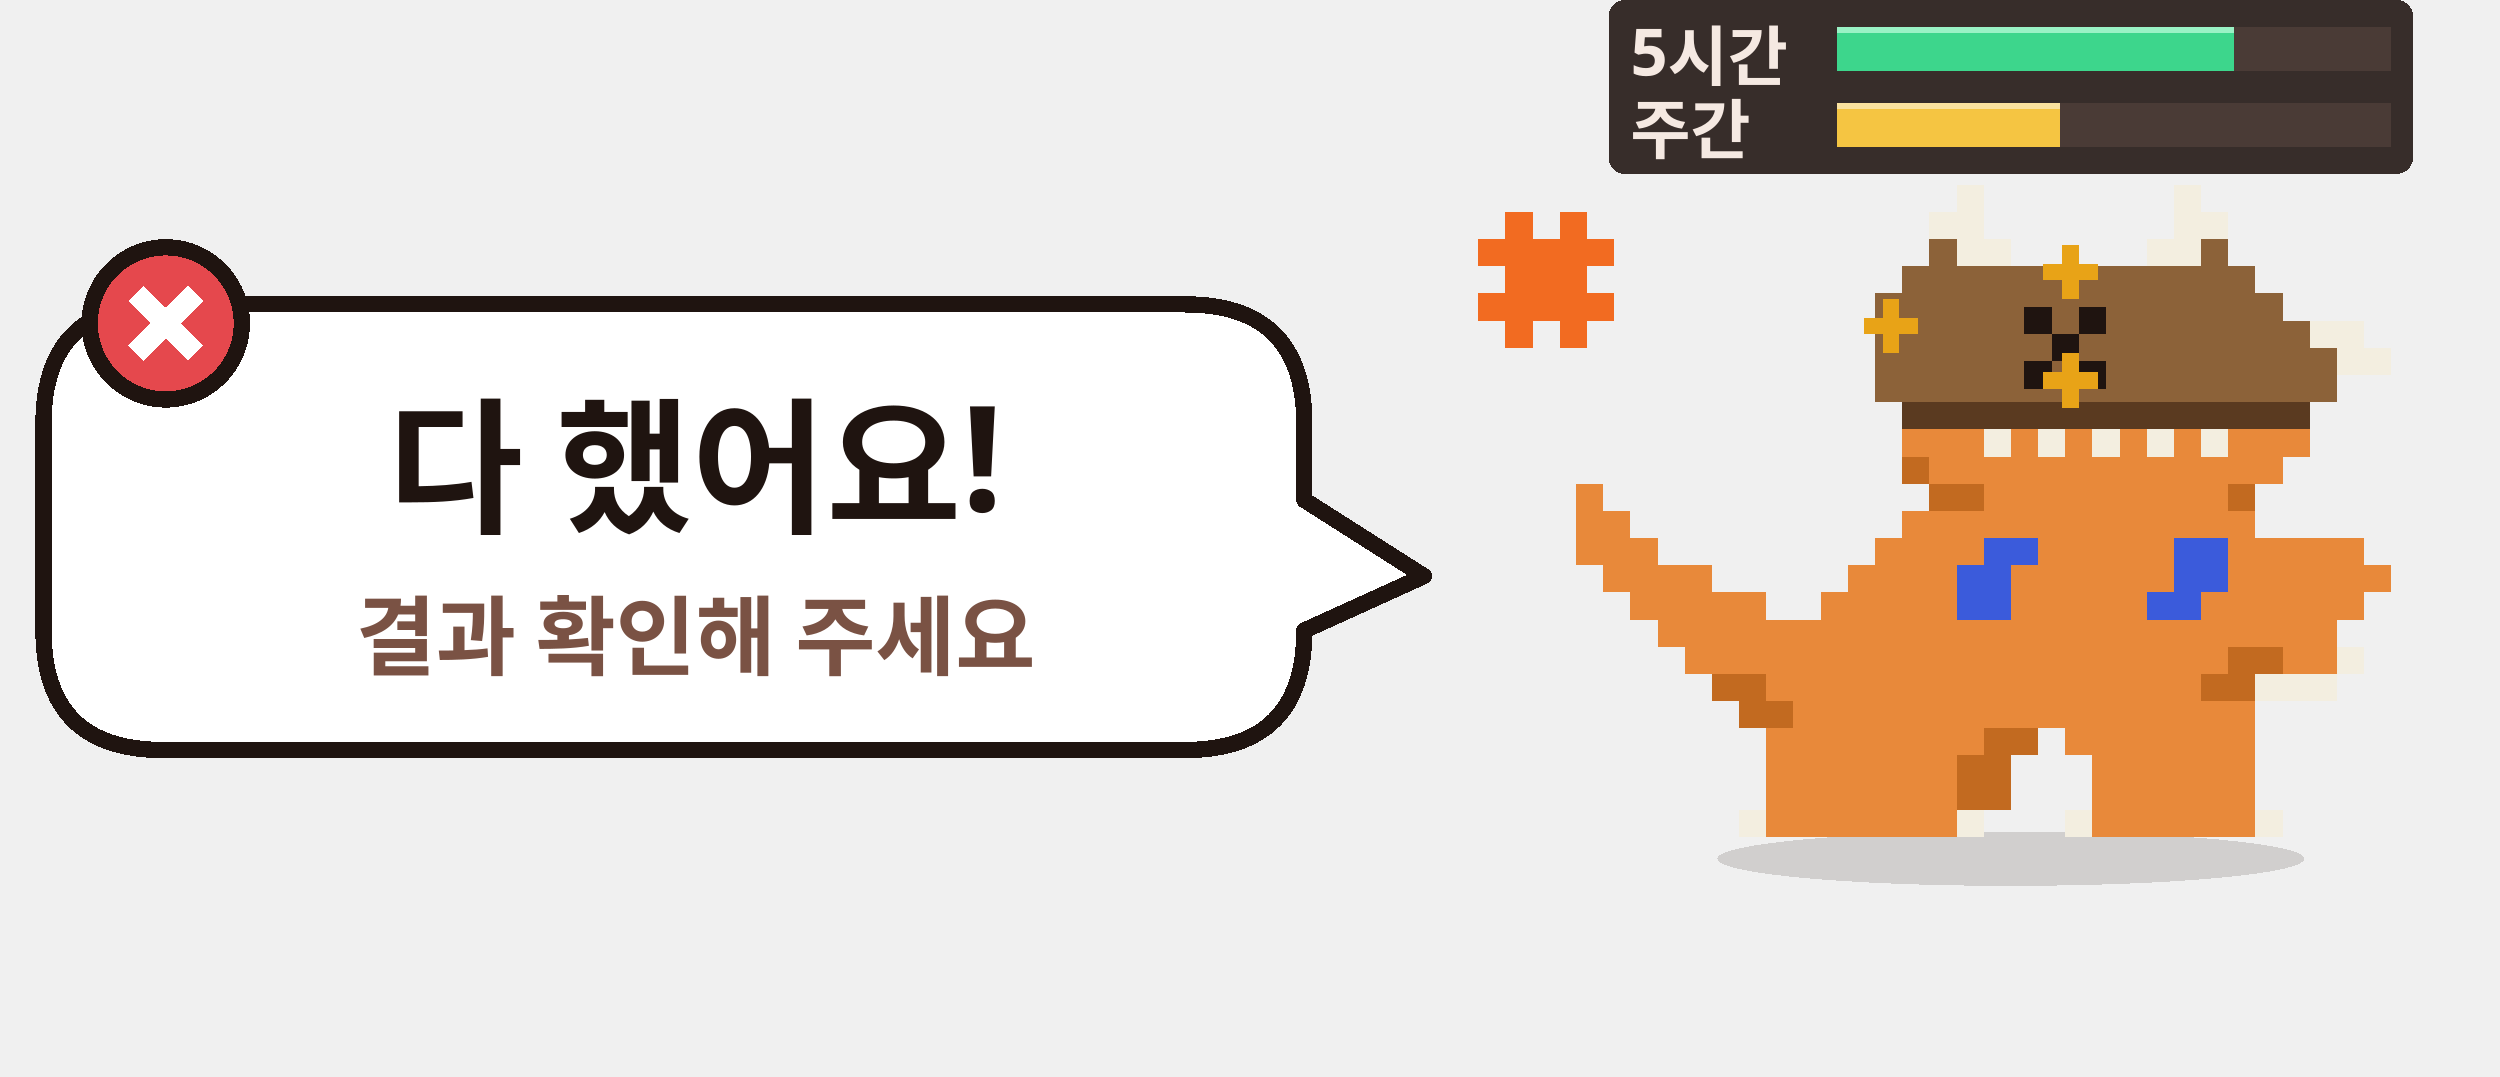
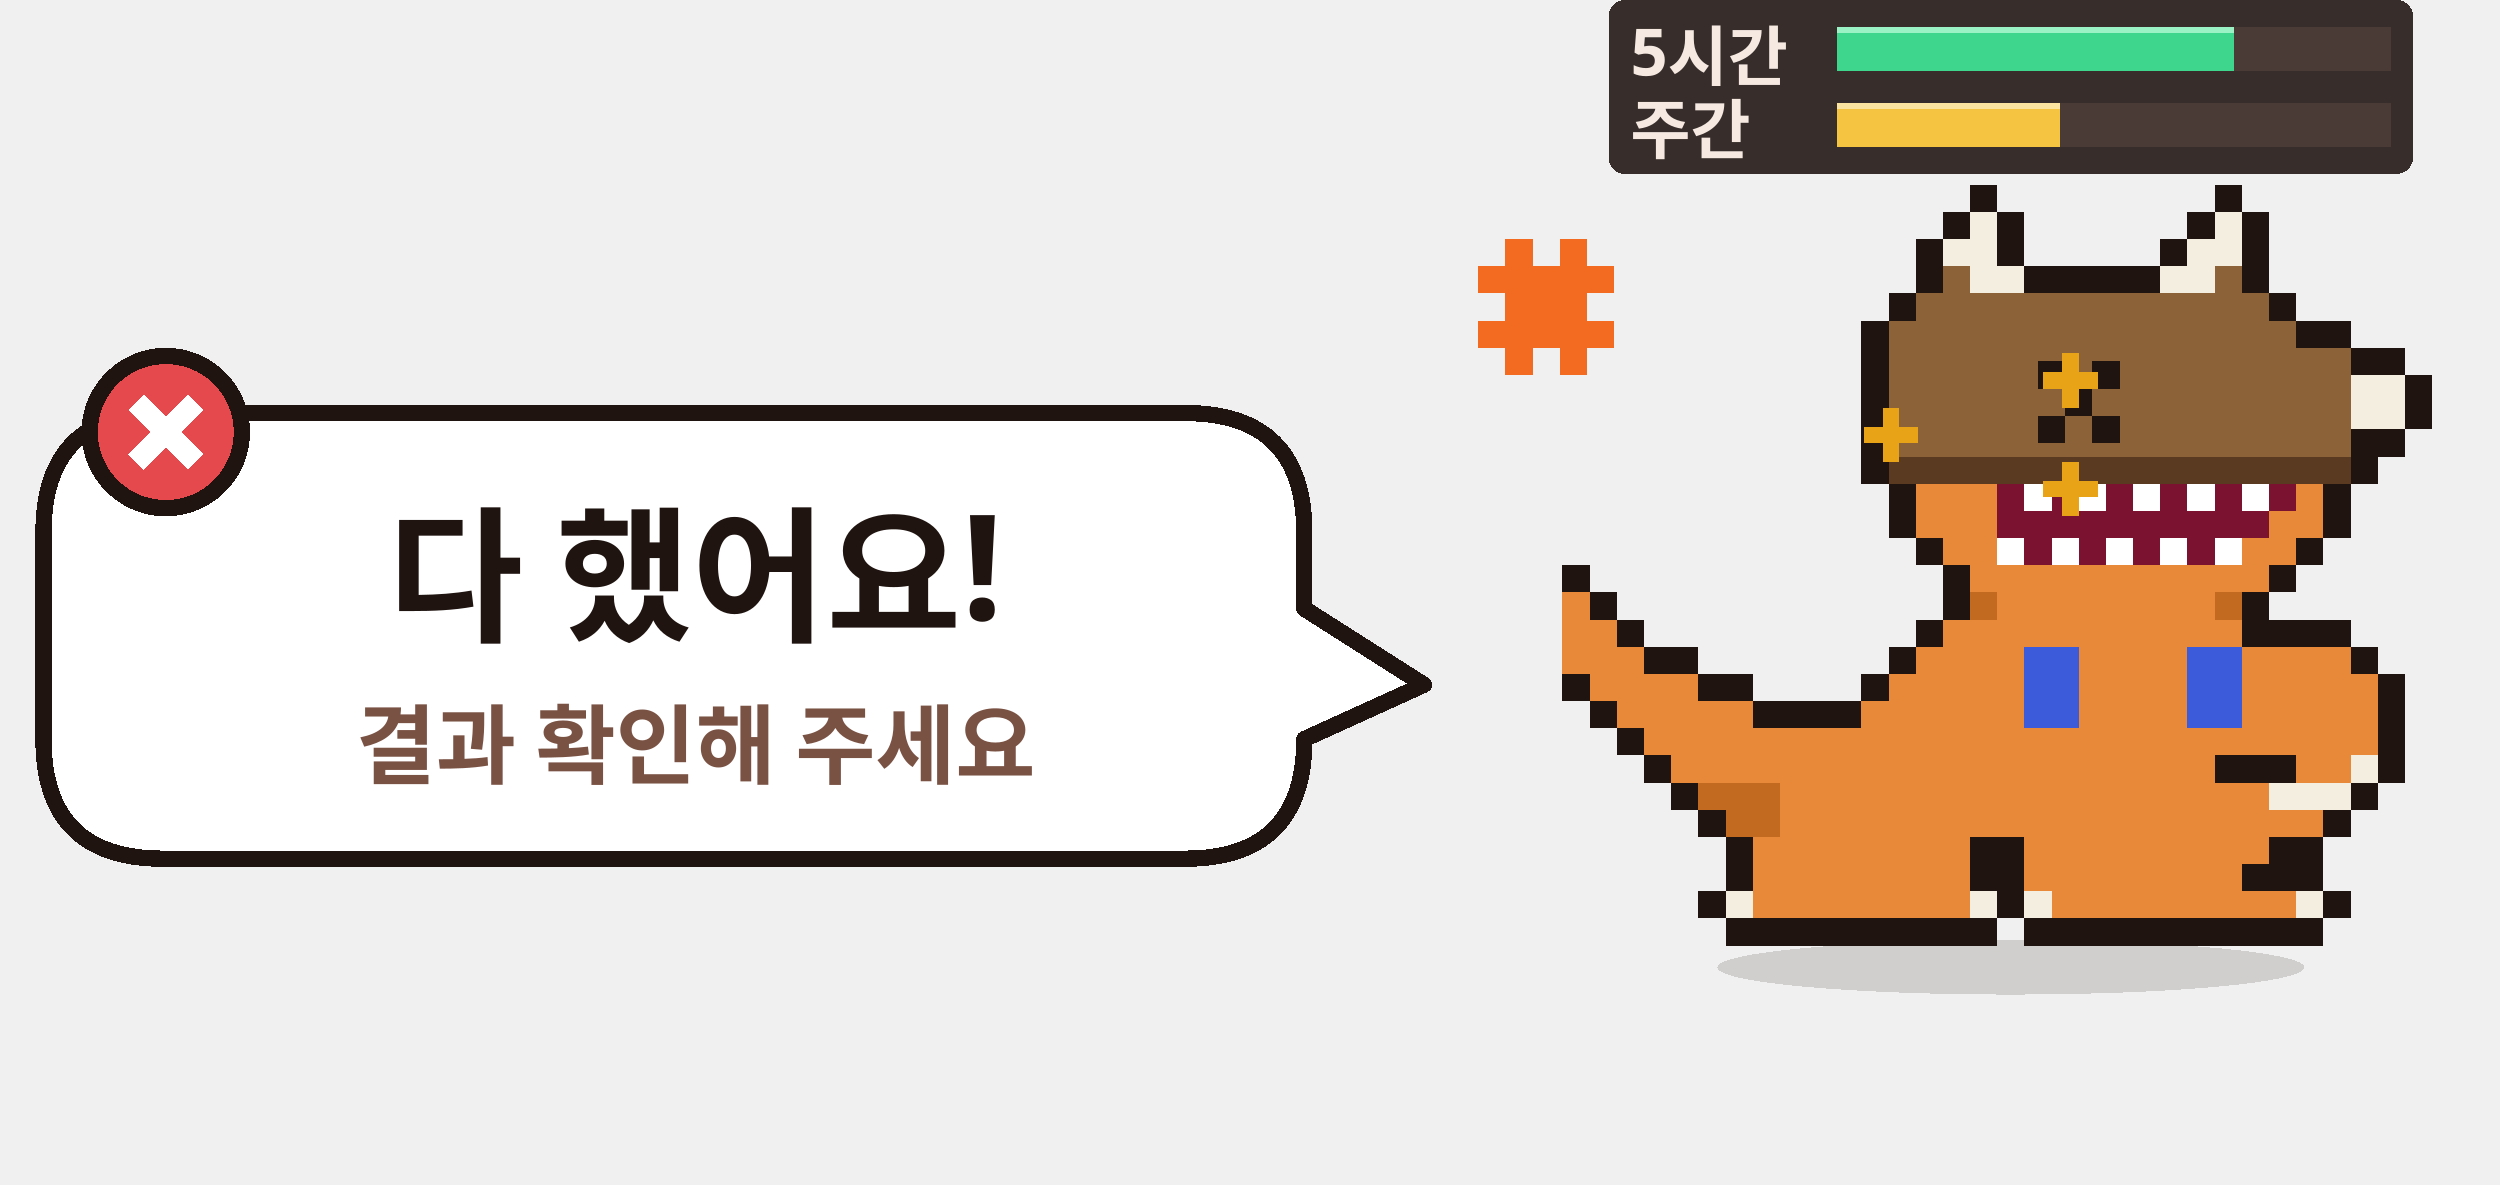
- <svg xmlns="http://www.w3.org/2000/svg" width="460" height="198" viewBox="0 0 460 198" shape-rendering="crispEdges">
+ <svg xmlns="http://www.w3.org/2000/svg" width="460" height="218" viewBox="0 0 460 218" shape-rendering="crispEdges">
  <g transform="translate(370 16)">
    <g transform="scale(1)">
      <g transform="translate(-370 -16)">
        <rect x="296" y="0" width="148" height="32" rx="3" fill="#1F1410" fill-opacity="0.88" />
        <text x="300" y="9" dominant-baseline="central" font-family="'Malgun Gothic','Apple SD Gothic Neo','Noto Sans KR',sans-serif" font-size="12" font-weight="700" fill="#F5E9E2">5시간</text>
        <rect x="338" y="5" width="102" height="8" fill="#4A3B36" />
        <rect x="338" y="5" width="73" height="8" fill="#3DD68C" />
        <rect x="338" y="5" width="73" height="1" fill="#9AF2C5" />
        <text x="300" y="23" dominant-baseline="central" font-family="'Malgun Gothic','Apple SD Gothic Neo','Noto Sans KR',sans-serif" font-size="12" font-weight="700" fill="#F5E9E2">주간</text>
        <rect x="338" y="19" width="102" height="8" fill="#4A3B36" />
        <rect x="338" y="19" width="41" height="8" fill="#F5C542" />
        <rect x="338" y="19" width="41" height="1" fill="#FBE3A0" />
      </g>
    </g>
  </g>
-   <g transform="translate(0 38)">
+   <g transform="translate(0 58)">
    <g transform="translate(262 68)">
      <g transform="scale(1)">
        <g transform="translate(-262 -68)">
          <path d="M30 18 H218 Q240 18 240 40 V54 L262 68 L240 78 Q240 100 218 100 H30 Q8 100 8 78 V40 Q8 18 30 18 Z" fill="#FFFFFF" stroke="#1F1410" stroke-width="3" stroke-linejoin="round" />
          <circle cx="30.5" cy="21.5" r="14" fill="#E5484D" stroke="#1F1410" stroke-width="3" />
          <path d="M25 16 l11 11 M36 16 l-11 11" stroke="#FFFFFF" stroke-width="4" fill="none" />
          <text x="128" y="58" text-anchor="middle" font-family="'Malgun Gothic','Apple SD Gothic Neo','Noto Sans KR',sans-serif" font-size="27" font-weight="800" fill="#1F1410">다 했어요!</text>
          <text x="128" y="85" text-anchor="middle" font-family="'Malgun Gothic','Apple SD Gothic Neo','Noto Sans KR',sans-serif" font-size="16" font-weight="600" fill="#7A5244">결과 확인해 주세요</text>
        </g>
      </g>
    </g>
    <g transform="translate(370 118)">
      <g>
        <g transform="translate(-370 -118)">
          <ellipse cx="370" cy="120" rx="54" ry="5" fill="#1F1410" opacity="0.15" />
          <g>
            <animateTransform attributeName="transform" type="rotate" values="-4 370 116;4 370 116;-4 370 116" dur="1.2s" begin="0.7s" repeatCount="indefinite" />
            <g transform="translate(220 6) scale(10)">
-               <g transform="translate(7 -1)">
+               <g transform="translate(6.75 -2.5)">
                <g>
                  <animateTransform attributeName="transform" type="translate" values="0 0;0 -0.3" dur="1.4s" calcMode="discrete" repeatCount="indefinite" />
-                   <rect x="7" y="0" width="0.5" height="0.5" fill="#F3EEE0" />
-                   <rect x="11" y="0" width="0.5" height="0.5" fill="#F3EEE0" />
-                   <rect x="6.5" y="0.5" width="1" height="0.5" fill="#F3EEE0" />
-                   <rect x="11" y="0.5" width="1" height="0.5" fill="#F3EEE0" />
-                   <rect x="6.5" y="1" width="0.5" height="0.5" fill="#8C6239" />
-                   <rect x="7" y="1" width="1" height="0.5" fill="#F3EEE0" />
-                   <rect x="10.5" y="1" width="1" height="0.5" fill="#F3EEE0" />
-                   <rect x="11.5" y="1" width="0.5" height="0.5" fill="#8C6239" />
-                   <rect x="6" y="1.5" width="6.5" height="0.5" fill="#8C6239" />
-                   <rect x="5.5" y="2" width="7.5" height="0.5" fill="#8C6239" />
-                   <rect x="5.5" y="2.5" width="3" height="0.5" fill="#8C6239" />
-                   <rect x="8.5" y="2.5" width="1" height="0.5" fill="#1E9E5A" />
-                   <rect x="9.5" y="2.5" width="4" height="0.5" fill="#8C6239" />
-                   <rect x="13.5" y="2.5" width="1" height="0.5" fill="#F3EEE0" />
-                   <rect x="5.5" y="3" width="3" height="0.5" fill="#8C6239" />
-                   <rect x="8.5" y="3" width="1" height="0.5" fill="#1E9E5A" />
-                   <rect x="9.5" y="3" width="4.5" height="0.5" fill="#8C6239" />
-                   <rect x="14" y="3" width="1" height="0.5" fill="#F3EEE0" />
-                   <rect x="5.5" y="3.5" width="8.5" height="0.5" fill="#8C6239" />
-                   <rect x="6" y="4" width="7.5" height="0.5" fill="#5A3A20" />
-                   <rect x="6" y="4.5" width="1.5" height="0.5" fill="#E8893A" />
-                   <rect x="7.5" y="4.5" width="0.5" height="0.5" fill="#F3EEE0" />
-                   <rect x="8" y="4.5" width="0.5" height="0.5" fill="#E8893A" />
-                   <rect x="8.5" y="4.5" width="0.5" height="0.5" fill="#F3EEE0" />
-                   <rect x="9" y="4.5" width="0.5" height="0.5" fill="#E8893A" />
-                   <rect x="9.5" y="4.5" width="0.5" height="0.5" fill="#F3EEE0" />
-                   <rect x="10" y="4.5" width="0.5" height="0.5" fill="#E8893A" />
-                   <rect x="10.5" y="4.5" width="0.5" height="0.5" fill="#F3EEE0" />
-                   <rect x="11" y="4.5" width="0.5" height="0.5" fill="#E8893A" />
-                   <rect x="11.5" y="4.5" width="0.5" height="0.5" fill="#F3EEE0" />
-                   <rect x="12" y="4.5" width="1.5" height="0.5" fill="#E8893A" />
-                   <rect x="6" y="5" width="0.5" height="0.5" fill="#C26A20" />
-                   <rect x="6.5" y="5" width="6.5" height="0.5" fill="#E8893A" />
-                   <rect x="0" y="5.5" width="0.5" height="0.5" fill="#E8893A" />
-                   <rect x="6.5" y="5.5" width="1" height="0.5" fill="#C26A20" />
-                   <rect x="7.5" y="5.5" width="4.5" height="0.5" fill="#E8893A" />
-                   <rect x="12" y="5.5" width="0.5" height="0.5" fill="#C26A20" />
-                   <rect x="0" y="6" width="1" height="0.5" fill="#E8893A" />
-                   <rect x="6" y="6" width="6.5" height="0.5" fill="#E8893A" />
-                   <rect x="0" y="6.5" width="1.5" height="0.5" fill="#E8893A" />
-                   <rect x="5.5" y="6.5" width="2" height="0.5" fill="#E8893A" />
-                   <rect x="7.5" y="6.5" width="1" height="0.5" fill="#3B5BDB" />
-                   <rect x="8.5" y="6.5" width="2.5" height="0.5" fill="#E8893A" />
-                   <rect x="11" y="6.5" width="1" height="0.5" fill="#3B5BDB" />
-                   <rect x="12" y="6.5" width="2.5" height="0.5" fill="#E8893A" />
-                   <rect x="0.5" y="7" width="2" height="0.5" fill="#E8893A" />
-                   <rect x="5" y="7" width="2" height="0.5" fill="#E8893A" />
-                   <rect x="7" y="7" width="1" height="0.5" fill="#3B5BDB" />
-                   <rect x="8" y="7" width="3" height="0.5" fill="#E8893A" />
-                   <rect x="11" y="7" width="1" height="0.5" fill="#3B5BDB" />
-                   <rect x="12" y="7" width="3" height="0.5" fill="#E8893A" />
-                   <rect x="1" y="7.5" width="2.5" height="0.5" fill="#E8893A" />
-                   <rect x="4.5" y="7.5" width="2.5" height="0.5" fill="#E8893A" />
-                   <rect x="7" y="7.5" width="1" height="0.5" fill="#3B5BDB" />
-                   <rect x="8" y="7.5" width="2.5" height="0.5" fill="#E8893A" />
-                   <rect x="10.5" y="7.5" width="1" height="0.5" fill="#3B5BDB" />
-                   <rect x="11.5" y="7.5" width="3" height="0.5" fill="#E8893A" />
-                   <rect x="1.5" y="8" width="12.5" height="0.5" fill="#E8893A" />
-                   <rect x="2" y="8.5" width="10" height="0.5" fill="#E8893A" />
-                   <rect x="12" y="8.5" width="1" height="0.5" fill="#C26A20" />
-                   <rect x="13" y="8.5" width="1" height="0.5" fill="#E8893A" />
-                   <rect x="14" y="8.5" width="0.5" height="0.5" fill="#F3EEE0" />
-                   <rect x="2.5" y="9" width="1" height="0.5" fill="#C26A20" />
-                   <rect x="3.5" y="9" width="8" height="0.5" fill="#E8893A" />
-                   <rect x="11.5" y="9" width="1" height="0.5" fill="#C26A20" />
-                   <rect x="12.5" y="9" width="1.5" height="0.5" fill="#F3EEE0" />
-                   <rect x="3" y="9.5" width="1" height="0.5" fill="#C26A20" />
-                   <rect x="4" y="9.5" width="8.5" height="0.5" fill="#E8893A" />
-                   <rect x="3.5" y="10" width="4" height="0.5" fill="#E8893A" />
-                   <rect x="7.5" y="10" width="1" height="0.5" fill="#C26A20" />
-                   <rect x="9" y="10" width="3.5" height="0.5" fill="#E8893A" />
-                   <rect x="3.5" y="10.5" width="3.5" height="0.5" fill="#E8893A" />
-                   <rect x="7" y="10.5" width="1" height="0.5" fill="#C26A20" />
-                   <rect x="9.5" y="10.5" width="3" height="0.5" fill="#E8893A" />
-                   <rect x="3.5" y="11" width="3.5" height="0.5" fill="#E8893A" />
-                   <rect x="7" y="11" width="1" height="0.5" fill="#C26A20" />
-                   <rect x="9.5" y="11" width="3" height="0.5" fill="#E8893A" />
-                   <rect x="3" y="11.5" width="0.5" height="0.5" fill="#F3EEE0" />
-                   <rect x="3.5" y="11.5" width="3.5" height="0.5" fill="#E8893A" />
-                   <rect x="7" y="11.5" width="0.5" height="0.5" fill="#F3EEE0" />
-                   <rect x="9" y="11.5" width="0.5" height="0.5" fill="#F3EEE0" />
-                   <rect x="9.5" y="11.5" width="3" height="0.5" fill="#E8893A" />
-                   <rect x="12.5" y="11.5" width="0.5" height="0.5" fill="#F3EEE0" />
-                   <rect x="8.5" y="2.5" width="1" height="1" fill="#8C6239" />
-                   <rect x="8.25" y="2.25" width="0.5" height="0.5" fill="#1F1410" />
-                   <rect x="9.25" y="2.25" width="0.5" height="0.5" fill="#1F1410" />
+                   <rect x="7.5" y="-0.5" width="0.5" height="0.5" fill="#1F1410" />
+                   <rect x="12" y="-0.5" width="0.5" height="0.5" fill="#1F1410" />
+                   <rect x="7" y="0" width="0.5" height="0.5" fill="#1F1410" />
+                   <rect x="8" y="0" width="0.5" height="0.5" fill="#1F1410" />
+                   <rect x="11.5" y="0" width="0.5" height="0.5" fill="#1F1410" />
+                   <rect x="12.5" y="0" width="0.5" height="0.5" fill="#1F1410" />
+                   <rect x="6.5" y="0.5" width="0.5" height="0.5" fill="#1F1410" />
+                   <rect x="8" y="0.5" width="0.5" height="0.5" fill="#1F1410" />
+                   <rect x="11" y="0.5" width="0.5" height="0.5" fill="#1F1410" />
+                   <rect x="12.5" y="0.5" width="0.5" height="0.5" fill="#1F1410" />
+                   <rect x="6.5" y="1" width="0.5" height="0.5" fill="#1F1410" />
+                   <rect x="8.5" y="1" width="2.5" height="0.5" fill="#1F1410" />
+                   <rect x="12.5" y="1" width="0.5" height="0.5" fill="#1F1410" />
+                   <rect x="6" y="1.5" width="0.5" height="0.5" fill="#1F1410" />
+                   <rect x="13" y="1.5" width="0.5" height="0.5" fill="#1F1410" />
+                   <rect x="5.5" y="2" width="0.5" height="0.5" fill="#1F1410" />
+                   <rect x="13.5" y="2" width="1" height="0.5" fill="#1F1410" />
+                   <rect x="5.5" y="2.5" width="0.5" height="0.5" fill="#1F1410" />
+                   <rect x="14.5" y="2.5" width="1" height="0.5" fill="#1F1410" />
+                   <rect x="5.5" y="3" width="0.5" height="0.5" fill="#1F1410" />
+                   <rect x="15.5" y="3" width="0.5" height="0.5" fill="#1F1410" />
+                   <rect x="5.5" y="3.5" width="0.5" height="0.5" fill="#1F1410" />
+                   <rect x="15.5" y="3.5" width="0.5" height="0.5" fill="#1F1410" />
+                   <rect x="5.5" y="4" width="0.5" height="0.5" fill="#1F1410" />
+                   <rect x="14.5" y="4" width="1" height="0.5" fill="#1F1410" />
+                   <rect x="5.5" y="4.5" width="0.5" height="0.5" fill="#1F1410" />
+                   <rect x="14.5" y="4.5" width="0.5" height="0.5" fill="#1F1410" />
+                   <rect x="6" y="5" width="0.5" height="0.5" fill="#1F1410" />
+                   <rect x="14" y="5" width="0.5" height="0.5" fill="#1F1410" />
+                   <rect x="6" y="5.5" width="0.5" height="0.5" fill="#1F1410" />
+                   <rect x="14" y="5.5" width="0.5" height="0.5" fill="#1F1410" />
+                   <rect x="6.5" y="6" width="0.5" height="0.5" fill="#1F1410" />
+                   <rect x="13.5" y="6" width="0.5" height="0.5" fill="#1F1410" />
+                   <rect x="0" y="6.5" width="0.5" height="0.5" fill="#1F1410" />
+                   <rect x="7" y="6.5" width="0.5" height="0.5" fill="#1F1410" />
+                   <rect x="13" y="6.5" width="0.5" height="0.5" fill="#1F1410" />
+                   <rect x="0.5" y="7" width="0.5" height="0.5" fill="#1F1410" />
+                   <rect x="7" y="7" width="0.5" height="0.5" fill="#1F1410" />
+                   <rect x="12.5" y="7" width="0.5" height="0.5" fill="#1F1410" />
+                   <rect x="1" y="7.5" width="0.5" height="0.5" fill="#1F1410" />
+                   <rect x="6.5" y="7.5" width="0.5" height="0.5" fill="#1F1410" />
+                   <rect x="12.5" y="7.5" width="2" height="0.5" fill="#1F1410" />
+                   <rect x="1.5" y="8" width="1" height="0.5" fill="#1F1410" />
+                   <rect x="6" y="8" width="0.5" height="0.5" fill="#1F1410" />
+                   <rect x="14.5" y="8" width="0.5" height="0.5" fill="#1F1410" />
+                   <rect x="0" y="8.5" width="0.5" height="0.5" fill="#1F1410" />
+                   <rect x="2.5" y="8.5" width="1" height="0.5" fill="#1F1410" />
+                   <rect x="5.5" y="8.5" width="0.5" height="0.5" fill="#1F1410" />
+                   <rect x="15" y="8.5" width="0.5" height="0.5" fill="#1F1410" />
+                   <rect x="0.5" y="9" width="0.5" height="0.5" fill="#1F1410" />
+                   <rect x="3.5" y="9" width="2" height="0.5" fill="#1F1410" />
+                   <rect x="15" y="9" width="0.5" height="0.5" fill="#1F1410" />
+                   <rect x="1" y="9.5" width="0.5" height="0.5" fill="#1F1410" />
+                   <rect x="15" y="9.5" width="0.5" height="0.5" fill="#1F1410" />
+                   <rect x="1.5" y="10" width="0.5" height="0.5" fill="#1F1410" />
+                   <rect x="15" y="10" width="0.5" height="0.5" fill="#1F1410" />
+                   <rect x="2" y="10.5" width="0.5" height="0.5" fill="#1F1410" />
+                   <rect x="14.5" y="10.5" width="0.5" height="0.5" fill="#1F1410" />
+                   <rect x="2.5" y="11" width="0.5" height="0.5" fill="#1F1410" />
+                   <rect x="14" y="11" width="0.5" height="0.5" fill="#1F1410" />
+                   <rect x="3" y="11.5" width="0.5" height="0.5" fill="#1F1410" />
+                   <rect x="13" y="11.5" width="1" height="0.5" fill="#1F1410" />
+                   <rect x="3" y="12" width="0.5" height="0.5" fill="#1F1410" />
+                   <rect x="7.5" y="12" width="1" height="0.5" fill="#1F1410" />
+                   <rect x="12.5" y="12" width="1.5" height="0.5" fill="#1F1410" />
+                   <rect x="2.5" y="12.5" width="0.5" height="0.5" fill="#1F1410" />
+                   <rect x="8" y="12.5" width="0.5" height="0.5" fill="#1F1410" />
+                   <rect x="14" y="12.5" width="0.5" height="0.5" fill="#1F1410" />
+                   <rect x="3" y="13" width="5" height="0.5" fill="#1F1410" />
+                   <rect x="8.5" y="13" width="5.5" height="0.5" fill="#1F1410" />
+                   <rect x="7.5" y="0" width="0.5" height="0.5" fill="#F3EEE0" />
+                   <rect x="12" y="0" width="0.5" height="0.5" fill="#F3EEE0" />
+                   <rect x="7" y="0.5" width="1" height="0.5" fill="#F3EEE0" />
+                   <rect x="11.5" y="0.5" width="1" height="0.5" fill="#F3EEE0" />
+                   <rect x="7" y="1" width="0.5" height="0.5" fill="#8C6239" />
+                   <rect x="7.5" y="1" width="1" height="0.5" fill="#F3EEE0" />
+                   <rect x="11" y="1" width="1" height="0.5" fill="#F3EEE0" />
+                   <rect x="12" y="1" width="0.5" height="0.5" fill="#8C6239" />
+                   <rect x="6.5" y="1.5" width="6.5" height="0.5" fill="#8C6239" />
+                   <rect x="6" y="2" width="7.5" height="0.5" fill="#8C6239" />
+                   <rect x="6" y="2.5" width="8.5" height="0.5" fill="#8C6239" />
+                   <rect x="6" y="3" width="3" height="0.5" fill="#8C6239" />
+                   <rect x="9" y="3" width="1" height="0.5" fill="#1E9E5A" />
+                   <rect x="10" y="3" width="4.5" height="0.5" fill="#8C6239" />
+                   <rect x="14.5" y="3" width="1" height="0.5" fill="#F3EEE0" />
+                   <rect x="6" y="3.5" width="3" height="0.5" fill="#8C6239" />
+                   <rect x="9" y="3.5" width="0.5" height="0.5" fill="#1E9E5A" />
+                   <rect x="9.5" y="3.5" width="0.5" height="0.5" fill="#1F1410" />
+                   <rect x="10" y="3.5" width="4.5" height="0.5" fill="#8C6239" />
+                   <rect x="14.5" y="3.5" width="1" height="0.5" fill="#F3EEE0" />
+                   <rect x="6" y="4" width="8.5" height="0.5" fill="#8C6239" />
+                   <rect x="6" y="4.5" width="8.5" height="0.5" fill="#5A3A20" />
+                   <rect x="6.5" y="5" width="1.5" height="0.5" fill="#E8893A" />
+                   <rect x="8" y="5" width="0.5" height="0.5" fill="#7A1230" />
+                   <rect x="8.5" y="5" width="0.5" height="0.5" fill="#FFFFFF" />
+                   <rect x="9" y="5" width="0.5" height="0.5" fill="#7A1230" />
+                   <rect x="9.5" y="5" width="0.5" height="0.5" fill="#FFFFFF" />
+                   <rect x="10" y="5" width="0.5" height="0.5" fill="#7A1230" />
+                   <rect x="10.5" y="5" width="0.5" height="0.5" fill="#FFFFFF" />
+                   <rect x="11" y="5" width="0.5" height="0.5" fill="#7A1230" />
+                   <rect x="11.5" y="5" width="0.5" height="0.5" fill="#FFFFFF" />
+                   <rect x="12" y="5" width="0.5" height="0.5" fill="#7A1230" />
+                   <rect x="12.5" y="5" width="0.5" height="0.5" fill="#FFFFFF" />
+                   <rect x="13" y="5" width="0.5" height="0.5" fill="#7A1230" />
+                   <rect x="13.5" y="5" width="0.5" height="0.5" fill="#E8893A" />
+                   <rect x="6.5" y="5.5" width="1.5" height="0.5" fill="#E8893A" />
+                   <rect x="8" y="5.5" width="5" height="0.5" fill="#7A1230" />
+                   <rect x="13" y="5.5" width="1" height="0.5" fill="#E8893A" />
+                   <rect x="7" y="6" width="1" height="0.5" fill="#E8893A" />
+                   <rect x="8" y="6" width="0.5" height="0.5" fill="#FFFFFF" />
+                   <rect x="8.5" y="6" width="0.5" height="0.5" fill="#7A1230" />
+                   <rect x="9" y="6" width="0.5" height="0.5" fill="#FFFFFF" />
+                   <rect x="9.5" y="6" width="0.5" height="0.5" fill="#7A1230" />
+                   <rect x="10" y="6" width="0.5" height="0.5" fill="#FFFFFF" />
+                   <rect x="10.5" y="6" width="0.5" height="0.5" fill="#7A1230" />
+                   <rect x="11" y="6" width="0.5" height="0.5" fill="#FFFFFF" />
+                   <rect x="11.5" y="6" width="0.5" height="0.5" fill="#7A1230" />
+                   <rect x="12" y="6" width="0.5" height="0.5" fill="#FFFFFF" />
+                   <rect x="12.5" y="6" width="1" height="0.5" fill="#E8893A" />
+                   <rect x="7.5" y="6.5" width="5.5" height="0.5" fill="#E8893A" />
+                   <rect x="0" y="7" width="0.5" height="0.5" fill="#E8893A" />
+                   <rect x="7.5" y="7" width="0.5" height="0.5" fill="#C26A20" />
+                   <rect x="8" y="7" width="4" height="0.5" fill="#E8893A" />
+                   <rect x="12" y="7" width="0.5" height="0.5" fill="#C26A20" />
+                   <rect x="0" y="7.5" width="1" height="0.5" fill="#E8893A" />
+                   <rect x="7" y="7.5" width="5.5" height="0.5" fill="#E8893A" />
+                   <rect x="0" y="8" width="1.5" height="0.5" fill="#E8893A" />
+                   <rect x="6.5" y="8" width="2" height="0.5" fill="#E8893A" />
+                   <rect x="8.5" y="8" width="1" height="0.5" fill="#3B5BDB" />
+                   <rect x="9.5" y="8" width="2" height="0.5" fill="#E8893A" />
+                   <rect x="11.5" y="8" width="1" height="0.5" fill="#3B5BDB" />
+                   <rect x="12.5" y="8" width="2" height="0.5" fill="#E8893A" />
+                   <rect x="0.5" y="8.5" width="2" height="0.5" fill="#E8893A" />
+                   <rect x="6" y="8.5" width="2.5" height="0.5" fill="#E8893A" />
+                   <rect x="8.5" y="8.5" width="1" height="0.5" fill="#3B5BDB" />
+                   <rect x="9.5" y="8.5" width="2" height="0.5" fill="#E8893A" />
+                   <rect x="11.5" y="8.5" width="1" height="0.5" fill="#3B5BDB" />
+                   <rect x="12.5" y="8.5" width="2.5" height="0.5" fill="#E8893A" />
+                   <rect x="1" y="9" width="2.5" height="0.5" fill="#E8893A" />
+                   <rect x="5.5" y="9" width="3" height="0.5" fill="#E8893A" />
+                   <rect x="8.5" y="9" width="1" height="0.5" fill="#3B5BDB" />
+                   <rect x="9.5" y="9" width="2" height="0.5" fill="#E8893A" />
+                   <rect x="11.5" y="9" width="1" height="0.5" fill="#3B5BDB" />
+                   <rect x="12.5" y="9" width="2.5" height="0.5" fill="#E8893A" />
+                   <rect x="1.5" y="9.5" width="13.5" height="0.5" fill="#E8893A" />
+                   <rect x="2" y="10" width="10" height="0.5" fill="#E8893A" />
+                   <rect x="12" y="10" width="1.5" height="0.5" fill="#1F1410" />
+                   <rect x="13.5" y="10" width="1" height="0.5" fill="#E8893A" />
+                   <rect x="14.5" y="10" width="0.5" height="0.5" fill="#F3EEE0" />
+                   <rect x="2.5" y="10.5" width="1.5" height="0.5" fill="#C26A20" />
+                   <rect x="4" y="10.5" width="9" height="0.5" fill="#E8893A" />
+                   <rect x="13" y="10.5" width="1.5" height="0.5" fill="#F3EEE0" />
+                   <rect x="3" y="11" width="1" height="0.5" fill="#C26A20" />
+                   <rect x="4" y="11" width="10" height="0.5" fill="#E8893A" />
+                   <rect x="3.5" y="11.5" width="4" height="0.5" fill="#E8893A" />
+                   <rect x="7.5" y="11.5" width="1" height="0.5" fill="#1F1410" />
+                   <rect x="8.5" y="11.5" width="4.5" height="0.5" fill="#E8893A" />
+                   <rect x="3.5" y="12" width="4" height="0.5" fill="#E8893A" />
+                   <rect x="8.5" y="12" width="4" height="0.5" fill="#E8893A" />
+                   <rect x="3" y="12.5" width="0.5" height="0.5" fill="#F3EEE0" />
+                   <rect x="3.5" y="12.5" width="4" height="0.5" fill="#E8893A" />
+                   <rect x="7.5" y="12.5" width="0.5" height="0.5" fill="#F3EEE0" />
+                   <rect x="8.5" y="12.5" width="0.5" height="0.5" fill="#F3EEE0" />
+                   <rect x="9" y="12.5" width="4.5" height="0.5" fill="#E8893A" />
+                   <rect x="13.5" y="12.5" width="0.5" height="0.5" fill="#F3EEE0" />
+                   <rect x="9" y="3" width="1" height="1" fill="#8C6239" />
                  <rect x="8.75" y="2.75" width="0.5" height="0.5" fill="#1F1410" />
-                   <rect x="8.75" y="2.75" width="0.5" height="0.5" fill="#1F1410" />
+                   <rect x="9.75" y="2.75" width="0.5" height="0.5" fill="#1F1410" />
                  <rect x="9.25" y="3.25" width="0.5" height="0.5" fill="#1F1410" />
-                   <rect x="8.25" y="3.25" width="0.5" height="0.5" fill="#1F1410" />
+                   <rect x="9.25" y="3.25" width="0.5" height="0.5" fill="#1F1410" />
+                   <rect x="9.75" y="3.75" width="0.5" height="0.5" fill="#1F1410" />
+                   <rect x="8.75" y="3.75" width="0.5" height="0.5" fill="#1F1410" />
                </g>
              </g>
-               <g transform="translate(5.2 -0.5)">
+               <g transform="translate(5.2 -2)">
                <animateTransform attributeName="transform" type="translate" values="0 0;0 -0.4;0 0" dur="2s" repeatCount="indefinite" additive="sum" />
                <g>
                  <animate attributeName="opacity" values="0.7;1;0.7" dur="2s" repeatCount="indefinite" />
                  <rect x="0.5" y="0" width="0.5" height="0.5" fill="#F26B21" />
                  <rect x="1.5" y="0" width="0.5" height="0.5" fill="#F26B21" />
                  <rect x="0" y="0.5" width="2.5" height="0.5" fill="#F26B21" />
                  <rect x="0.5" y="1" width="1.5" height="0.5" fill="#F26B21" />
                  <rect x="0" y="1.5" width="2.5" height="0.5" fill="#F26B21" />
                  <rect x="0.5" y="2" width="0.5" height="0.5" fill="#F26B21" />
                  <rect x="1.5" y="2" width="0.5" height="0.5" fill="#F26B21" />
                </g>
              </g>
            </g>
          </g>
        </g>
      </g>
    </g>
    <g>
      <animateTransform attributeName="transform" type="rotate" values="0 370 22;360 370 22" dur="2s" repeatCount="indefinite" />
      <rect x="346.5" y="17" width="3" height="10" fill="#E8A317" />
      <rect x="343" y="20.5" width="10" height="3" fill="#E8A317" />
      <rect x="379.5" y="7" width="3" height="10" fill="#E8A317" />
      <rect x="376" y="10.5" width="10" height="3" fill="#E8A317" />
      <rect x="379.5" y="27" width="3" height="10" fill="#E8A317" />
      <rect x="376" y="30.5" width="10" height="3" fill="#E8A317" />
    </g>
  </g>
</svg>
